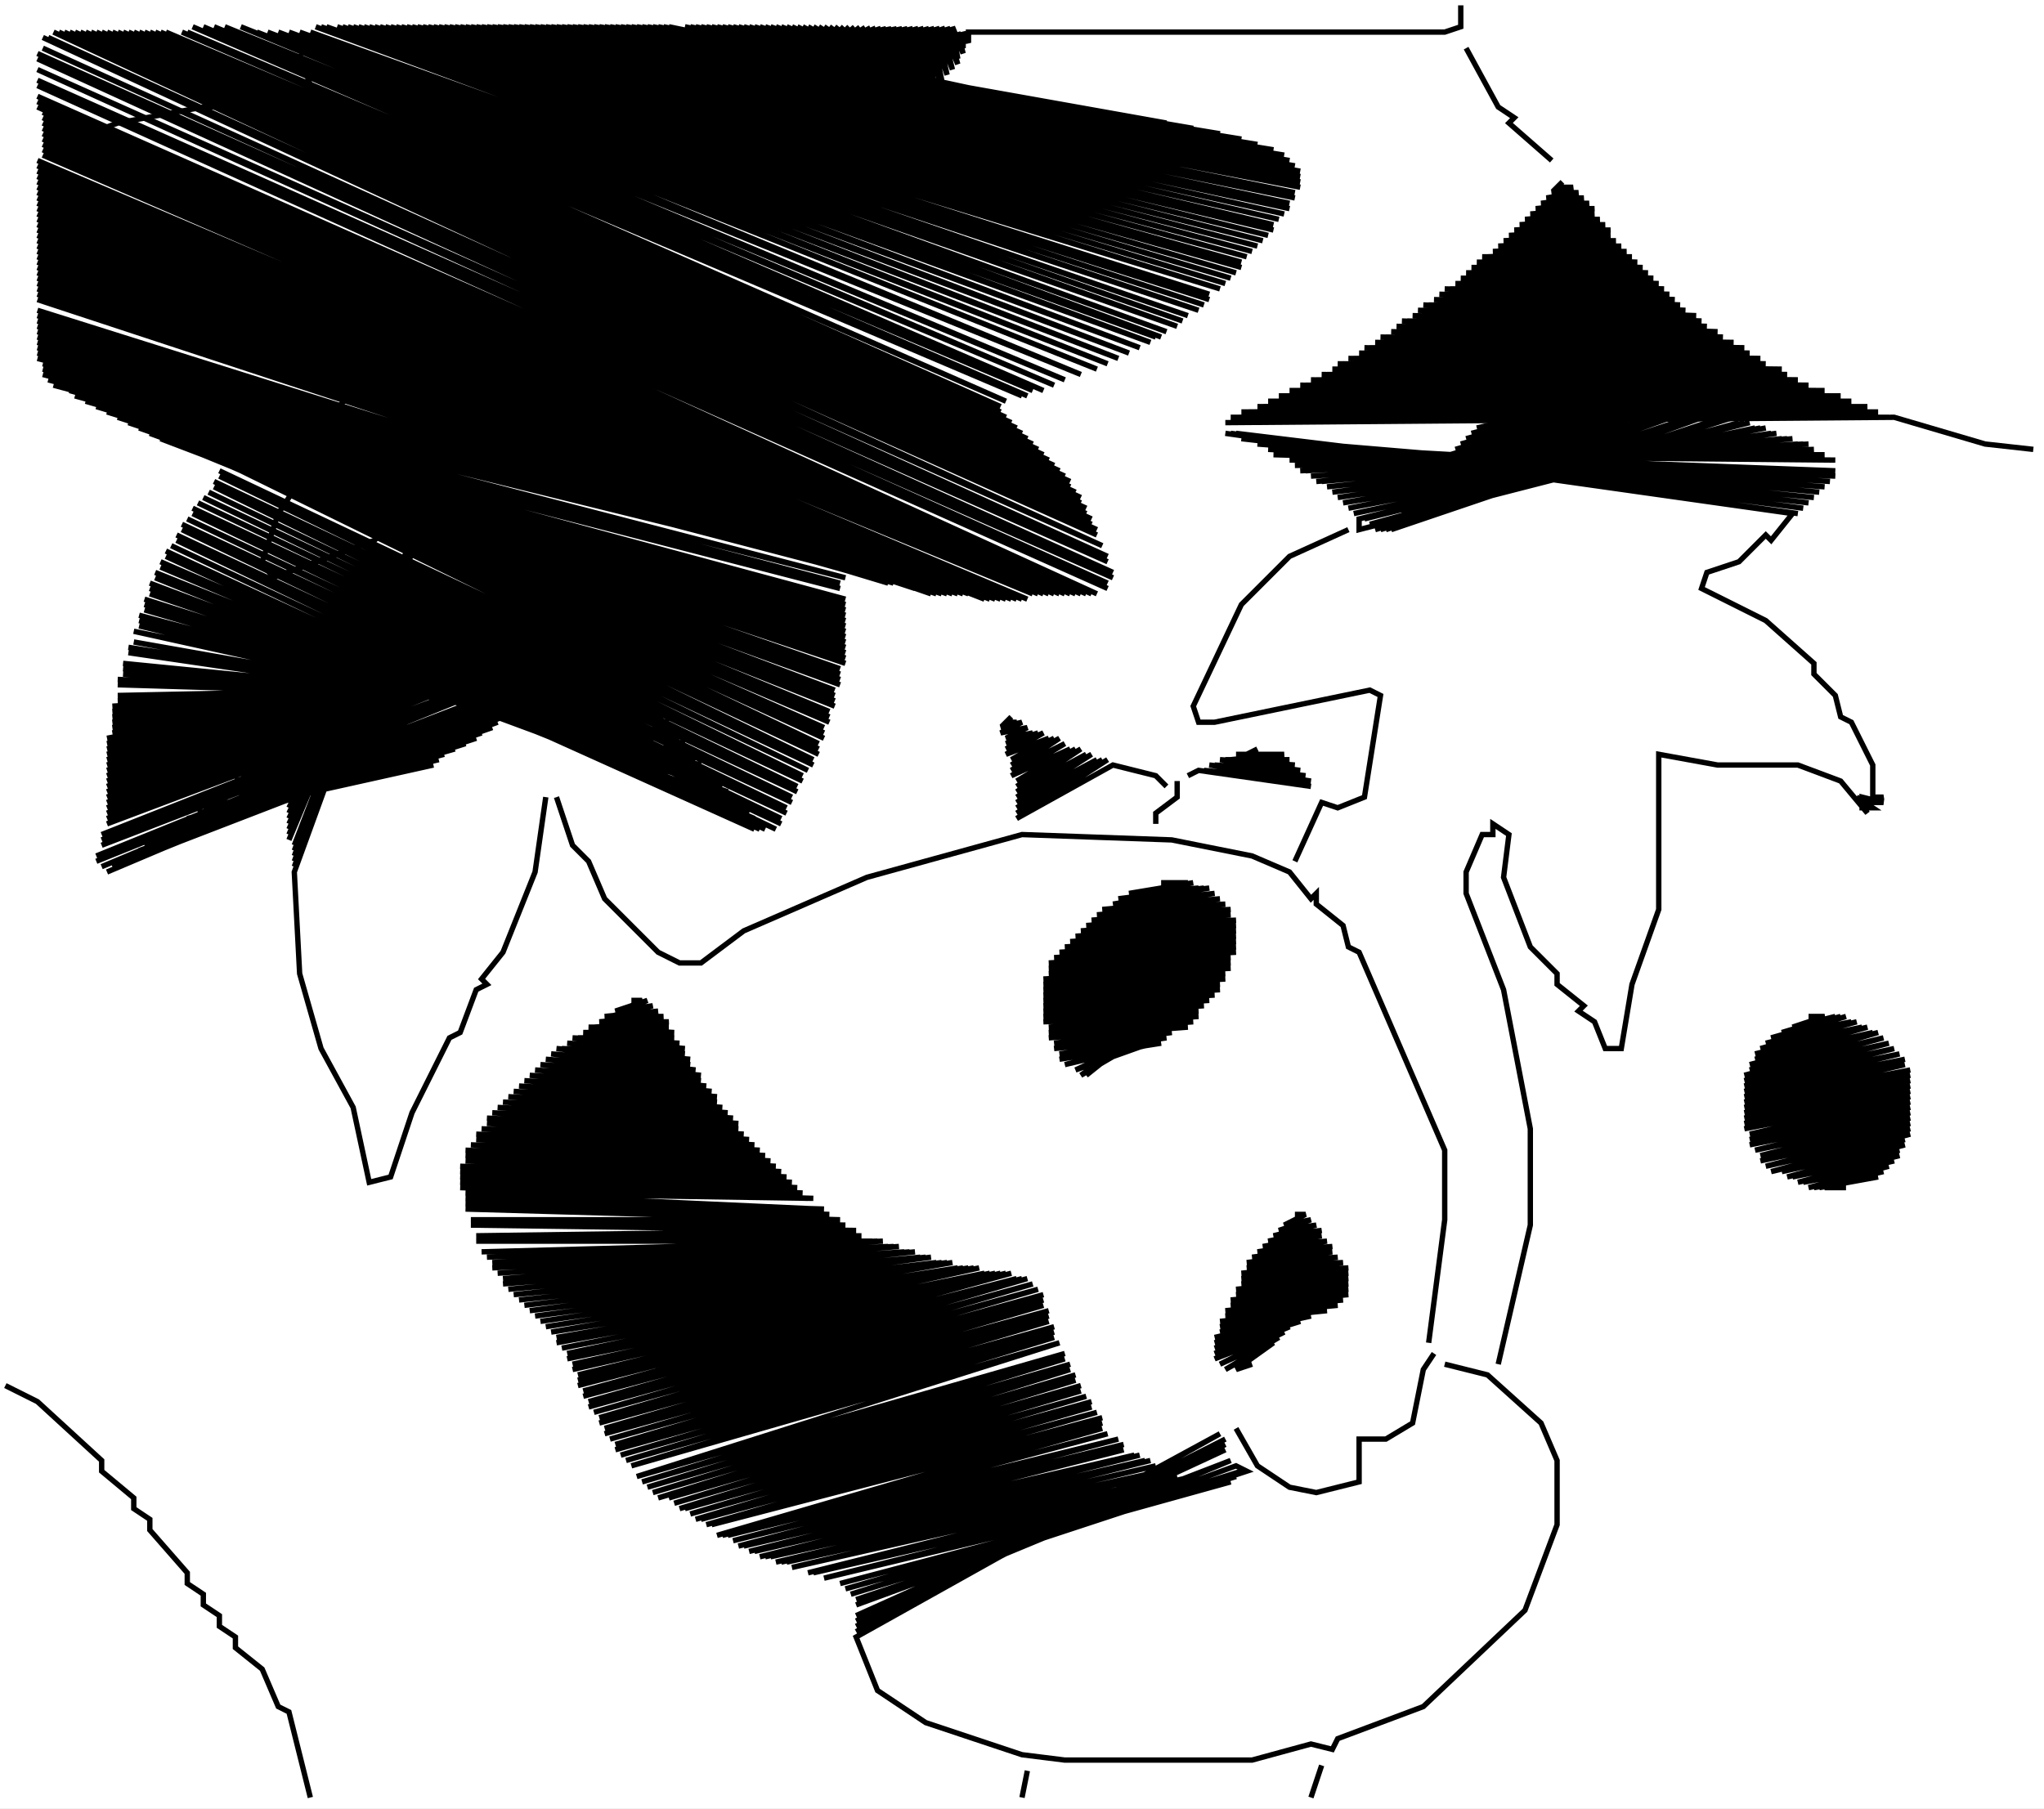
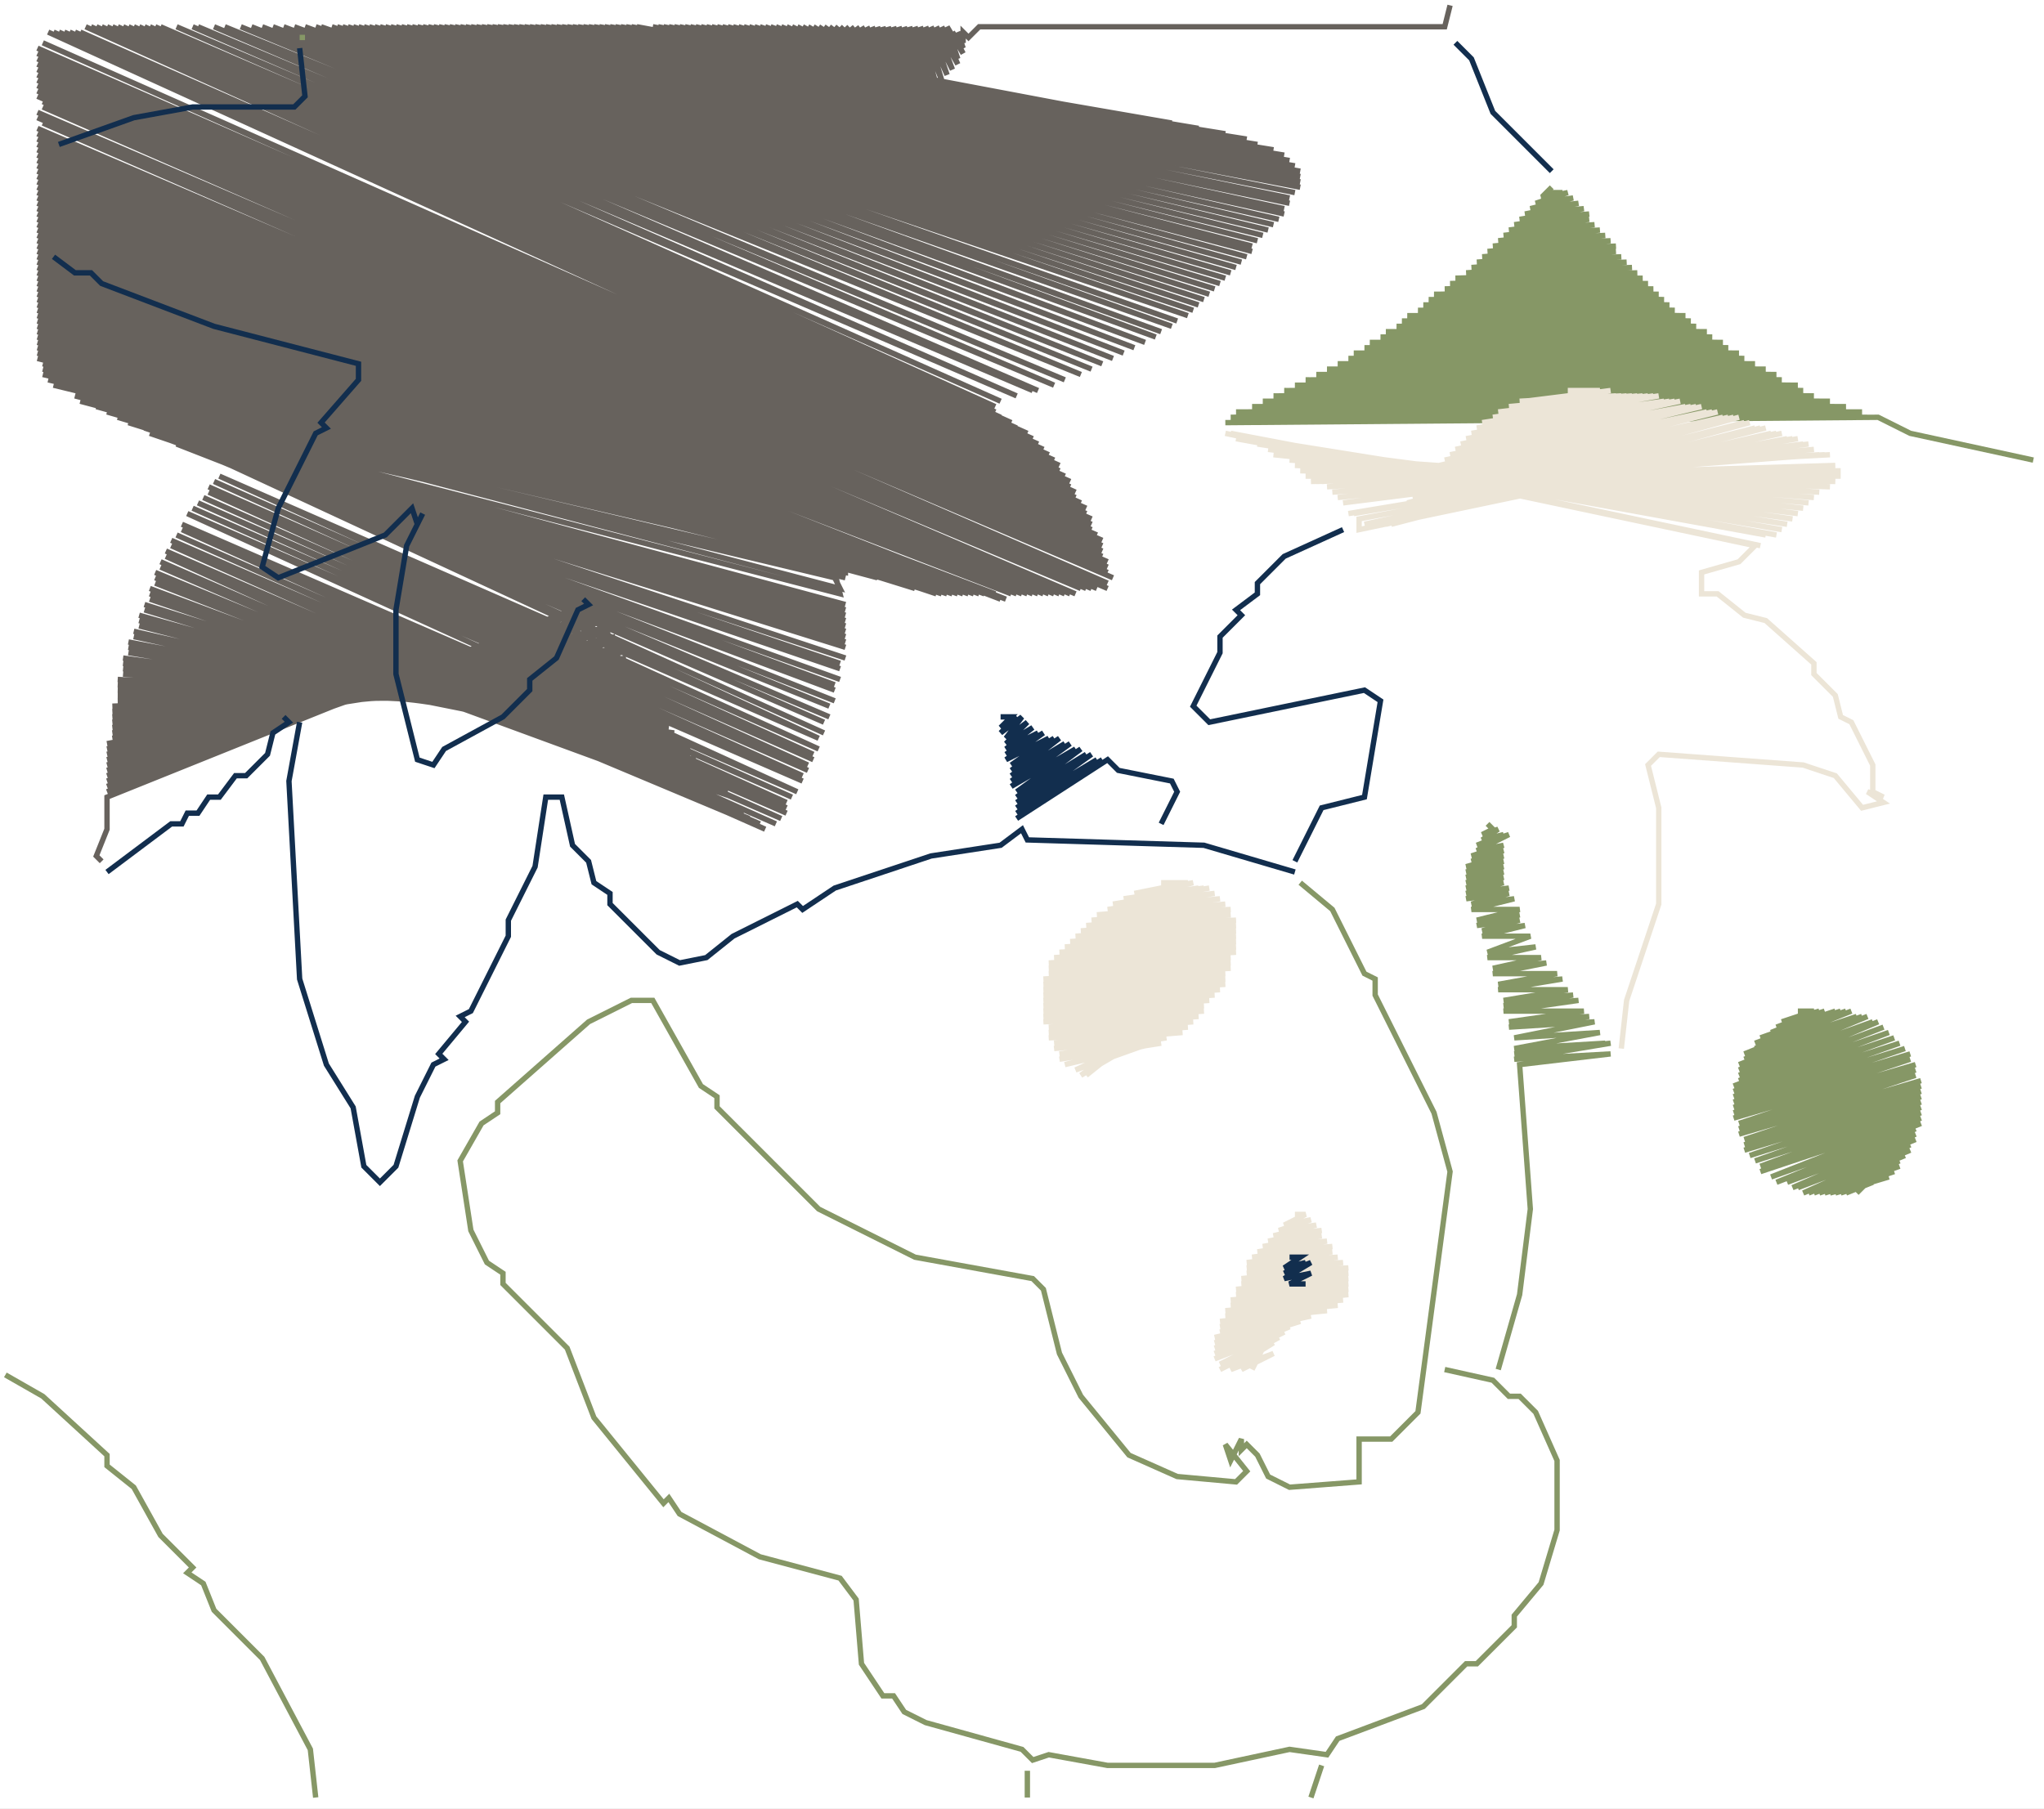
<svg xmlns="http://www.w3.org/2000/svg" height="338" viewBox="0 0 382 338" width="382">
  <rect fill="white" height="100%" width="100%" />
-   <path d="M273,1 L273,5 L270,6 L181,6 L181,8 L180,6 L180,9 L179,6 L180,10 L178,5 L179,11 L177,5 L179,12 L176,5 L178,13 L175,5 L177,14 L174,5 L176,15 L173,5 L176,16 L172,5 L175,17 L171,5 L174,18 L170,5 L173,19 L169,5 L172,20 L168,5 L171,21 L167,5 L170,22 L166,5 L169,23 L165,5 L170,24 L164,5 L171,25 L163,5 L172,25 L162,5 L173,25 L161,5 L174,24 L160,5 L175,24 L159,5 L176,24 L158,5 L177,24 L157,5 L178,24 L156,5 L179,23 L155,5 L180,23 L154,5 L181,23 L153,5 L182,23 L152,5 L183,23 L151,5 L184,23 L150,5 L185,23 L149,5 L186,23 L148,5 L187,23 L147,5 L188,22 L146,5 L189,22 L145,5 L190,22 L144,5 L191,22 L143,5 L192,22 L142,5 L193,22 L141,5 L194,22 L140,5 L195,22 L139,5 L196,22 L138,5 L197,22 L137,5 L198,22 L136,5 L199,22 L135,5 L200,22 L134,5 L201,22 L133,5 L202,22 L132,5 L203,22 L131,5 L204,22 L130,5 L205,22 L129,5 L206,22 L128,5 L207,22 L125,5 L210,23 L124,5 L211,23 L123,5 L212,23 L122,5 L213,23 L121,5 L214,23 L120,5 L215,23 L119,5 L216,23 L118,5 L217,23 L117,5 L218,23 L116,5 L219,24 L115,5 L220,24 L114,5 L221,24 L113,5 L222,24 L112,5 L223,24 L111,5 L224,25 L110,5 L225,25 L109,5 L226,25 L108,5 L227,25 L107,5 L228,25 L106,5 L229,26 L105,5 L230,26 L104,5 L231,26 L103,5 L232,26 L102,5 L233,27 L101,5 L234,27 L100,5 L235,27 L99,5 L236,28 L98,5 L237,28 L97,5 L238,28 L96,5 L239,29 L95,5 L240,29 L94,5 L241,30 L93,5 L242,31 L92,5 L243,32 L91,5 L243,33 L90,5 L243,34 L89,5 L243,35 L88,5 L242,36 L87,5 L242,37 L86,5 L241,38 L85,5 L241,39 L84,5 L240,40 L83,5 L239,41 L82,5 L238,42 L81,5 L238,43 L80,5 L237,44 L79,5 L236,45 L78,5 L235,46 L77,5 L234,47 L76,5 L233,48 L75,5 L232,49 L74,5 L232,50 L73,5 L231,51 L72,5 L230,52 L71,5 L229,53 L70,5 L228,54 L69,5 L226,55 L68,5 L226,56 L67,5 L225,57 L66,5 L224,58 L65,5 L222,59 L64,5 L221,60 L63,5 L220,61 L61,5 L218,62 L60,5 L217,63 L59,5 L216,63 L58,6 L215,64 L56,6 L213,65 L54,6 L211,66 L52,6 L209,67 L50,6 L207,68 L48,6 L205,69 L45,5 L202,70 L42,5 L199,71 L40,5 L197,72 L38,5 L195,73 L36,5 L193,73 L35,6 L192,74 L34,6 L191,74 L31,6 L188,75 L30,6 L187,76 L29,6 L187,77 L28,6 L188,78 L27,6 L189,79 L26,6 L190,80 L25,6 L191,81 L24,6 L192,82 L23,6 L193,83 L22,6 L194,84 L21,6 L195,85 L20,6 L196,86 L19,6 L197,87 L18,6 L198,88 L17,6 L199,89 L16,6 L200,90 L15,6 L200,91 L14,6 L201,92 L13,6 L202,93 L12,6 L202,94 L11,6 L203,95 L10,6 L203,96 L9,7 L204,97 L8,7 L204,98 L8,9 L205,99 L7,10 L205,100 L7,11 L206,102 L7,13 L207,104 L7,15 L207,105 L7,16 L208,107 L7,18 L208,108 L7,19 L207,109 L7,20 L207,110 L8,21 L205,111 L8,22 L204,111 L8,23 L203,111 L8,24 L202,111 L8,25 L201,111 L8,26 L200,111 L8,27 L199,111 L8,28 L198,111 L8,29 L197,111 L7,30 L196,111 L7,31 L195,111 L7,32 L194,111 L7,33 L193,111 L7,34 L192,112 L7,35 L191,112 L7,36 L190,112 L7,37 L189,112 L7,38 L188,112 L7,39 L187,112 L7,40 L186,112 L7,41 L185,112 L7,42 L184,112 L7,43 L183,111 L7,44 L182,111 L7,45 L181,111 L7,46 L180,111 L7,47 L179,111 L7,48 L178,111 L7,49 L177,111 L7,50 L176,111 L7,51 L175,111 L7,52 L174,111 L7,53 L173,110 L7,54 L172,110 L7,55 L171,110 L7,56 L169,109 L7,58 L168,109 L7,59 L167,109 L7,60 L166,109 L7,61 L165,108 L7,62 L164,108 L7,63 L163,108 L7,64 L162,107 L7,65 L161,107 L7,66 L160,107 L7,67 L159,106 L8,68 L158,106 L8,69 L158,108 L8,70 L157,109 L9,71 L157,110 L10,72 L158,112 L13,73 L158,113 L14,74 L158,114 L15,74 L158,115 L16,75 L158,116 L17,75 L158,117 L18,76 L158,118 L19,76 L158,119 L20,77 L158,120 L21,77 L158,121 L22,78 L158,122 L23,78 L158,123 L24,79 L158,124 L25,79 L157,125 L26,80 L157,126 L27,80 L157,127 L28,81 L157,128 L29,81 L156,129 L30,82 L156,130 L31,82 L156,131 L32,82 L156,132 L33,83 L155,133 L34,83 L155,134 L35,83 L155,135 L36,84 L154,136 L37,84 L154,137 L38,84 L154,138 L39,85 L153,139 L40,85 L153,140 L41,86 L153,141 L41,88 L152,142 L41,89 L152,143 L40,90 L151,144 L40,91 L150,145 L39,92 L150,146 L38,93 L149,147 L37,94 L149,148 L36,95 L148,149 L36,96 L148,150 L35,97 L147,151 L34,98 L147,152 L34,99 L146,153 L33,100 L146,154 L33,101 L145,155 L32,102 L143,155 L31,103 L142,155 L31,104 L141,155 L30,105 L141,153 L30,106 L140,152 L29,107 L139,151 L138,152 L29,108 L137,150 L28,109 L136,150 L28,110 L136,148 L28,111 L135,147 L27,112 L134,146 L27,113 L133,145 L27,114 L132,144 L26,115 L131,143 L26,116 L130,142 L26,117 L129,141 L25,118 L128,139 L25,120 L127,138 L24,121 L126,137 L24,122 L125,135 L23,124 L124,134 L23,125 L123,133 L23,126 L122,132 L22,127 L122,131 L22,128 L121,130 L22,130 L119,128 L22,131 L119,127 L21,132 L118,126 L21,133 L117,125 L21,134 L117,124 L21,135 L116,123 L21,136 L116,122 L21,137 L115,121 L20,138 L115,120 L20,139 L114,119 L20,140 L114,118 L20,141 L113,117 L20,142 L113,116 L20,143 L113,115 L20,144 L113,114 L20,145 L112,113 L20,146 L110,113 L20,147 L109,113 L20,148 L108,114 L20,149 L108,116 L20,150 L107,117 L20,151 L107,118 L20,152 L107,119 L20,153 L106,120 L20,154 L105,122 L19,156 L104,123 L19,157 L103,124 L19,158 L102,126 L18,160 L101,127 L18,161 L100,128 L19,162 L99,129 L20,163 L98,130 L21,162 L97,131 L22,162 L96,132 L23,161 L95,133 L24,161 L94,134 L25,160 L93,135 L26,159 L92,136 L27,158 L90,137 L28,158 L89,138 L29,157 L88,138 L30,157 L87,139 L31,156 L86,139 L32,155 L85,140 L33,155 L84,140 L34,154 L83,141 L35,153 L82,142 L36,153 L81,143 L37,152 L80,142 L38,151 L79,142 L39,151 L78,142 L40,149 L77,141 L41,148 L77,139 L42,147 L77,138 L43,147 L76,137 L44,146 L76,136 L45,145 L76,135 L46,144 L76,134 L47,143 L76,133 L48,142 L75,132 L49,141 L75,131 L50,140 L75,130 L51,140 L75,129 L51,138 L75,128 L52,136 L75,126 L53,135 L74,124 L56,136 L74,123 L56,137 L74,122 L56,138 L74,121 L56,139 L74,120 L56,140 L74,119 L55,141 L74,118 L55,142 L74,117 L55,143 L74,116 L55,144 L74,115 L55,145 L74,114 L55,146 L74,112 L54,148 L75,111 L54,149 L75,110 L54,150 L75,109 L54,151 L75,108 L54,152 L75,107 L54,153 L76,106 L54,154 L76,105 L54,155 L76,104 L54,156 L76,103 L54,157 L77,102 L55,158 L77,101 L55,159 L78,100 L55,160 L78,99 L55,161 L79,98 L55,162 L79,97 L55,163 L56,182 L60,196 L66,207 L69,221 L73,220 L77,208 L84,194 L86,193 L89,185 L91,184 L90,183 L94,178 L100,163 L102,149" fill="none" stroke="black" stroke-width="1" />
-   <path d="M57,8" fill="none" stroke="black" stroke-width="1" />
-   <path d="M274,9 L280,20 L283,22 L282,23 L290,30" fill="none" stroke="black" stroke-width="1" />
-   <path d="M56,10 L58,16 L56,20 L38,20 L22,23 L11,27" fill="none" stroke="black" stroke-width="1" />
-   <path d="M292,34 L291,35 L294,35 L290,36 L295,36 L289,37 L296,37 L288,38 L297,38 L287,39 L298,39 L286,40 L298,40 L285,41 L299,41 L284,42 L300,42 L283,43 L301,43 L282,44 L301,44 L281,45 L302,45 L280,46 L303,46 L279,47 L304,47 L278,48 L305,48 L277,48 L306,49 L276,49 L307,50 L275,50 L308,51 L274,51 L309,52 L273,52 L310,53 L272,53 L311,54 L271,54 L312,55 L270,54 L313,56 L269,55 L314,57 L268,56 L315,58 L267,57 L316,59 L266,57 L317,59 L265,58 L318,60 L264,59 L319,61 L263,60 L320,62 L262,60 L321,62 L261,61 L322,63 L260,62 L323,64 L259,63 L324,64 L258,63 L325,65 L257,64 L326,65 L256,65 L327,66 L255,65 L328,67 L254,66 L329,67 L253,67 L330,68 L252,67 L331,69 L251,68 L332,69 L250,68 L333,69 L249,69 L334,70 L248,70 L335,71 L247,70 L336,71 L246,71 L337,72 L245,71 L338,72 L244,72 L339,73 L243,72 L340,73 L242,73 L341,73 L241,73 L342,74 L240,74 L343,74 L239,74 L344,74 L238,75 L345,75 L237,75 L346,75 L236,76 L347,76 L235,76 L348,76 L234,77 L349,76 L233,77 L350,77 L232,77 L351,77 L231,78 L352,78 L230,78 L353,78 L229,79 L354,78 L371,83 L380,84" fill="none" stroke="black" stroke-width="1" />
-   <path d="M10,49 L13,49 L14,51 L17,51 L21,54 L43,62 L66,67 L66,73 L59,81 L55,89 L56,90 L52,96 L49,105 L51,108 L70,101 L76,95 L78,95" fill="none" stroke="black" stroke-width="1" />
-   <path d="M289,74 L294,74 L284,76 L296,74 L282,77 L298,74 L280,78 L300,74 L278,79 L302,74 L276,80 L303,74 L275,81 L304,74 L274,82 L305,74 L273,83 L306,74 L272,84 L307,74 L271,85 L308,74 L270,86 L309,75 L269,87 L310,75 L268,88 L311,75 L267,89 L312,75 L266,90 L313,75 L265,91 L314,75 L265,92 L315,76 L264,93 L316,76 L264,94 L317,76 L263,95 L318,76 L262,96 L319,77 L262,97 L320,77 L261,98 L321,77 L260,99 L322,78 L259,99 L323,78 L258,99 L324,78 L257,99 L325,79 L256,98 L326,79 L255,97 L327,79 L254,97 L254,99 L328,80 L253,96 L329,80 L252,95 L330,80 L251,94 L331,81 L250,93 L332,81 L249,92 L333,82 L248,91 L334,82 L247,90 L335,82 L246,90 L336,83 L245,89 L337,83 L244,88 L338,83 L243,88 L339,84 L242,87 L340,85 L241,86 L341,85 L239,85 L343,86 L238,85 L343,88 L237,84 L343,89 L236,83 L342,90 L235,83 L341,91 L234,82 L340,92 L233,82 L339,93 L232,82 L338,94 L231,81 L337,95 L230,81 L336,96 L229,81 L335,96 L331,101 L330,100 L325,105 L319,107 L318,110 L330,116 L339,124 L339,126 L343,130 L344,134 L346,135 L350,143 L350,149 L352,149 L349,150 L352,150 L348,149 L348,151 L350,151 L347,149 L349,152 L344,146 L336,143 L321,143 L310,141 L310,170 L305,184 L303,196 L300,196 L298,191 L295,189 L296,188 L291,184 L291,182 L286,177 L281,164 L282,156 L279,154 L279,156 L277,156 L274,163 L274,167 L281,185 L286,211 L286,229 L280,255" fill="none" stroke="black" stroke-width="1" />
-   <path d="M76,99" fill="none" stroke="black" stroke-width="1" />
-   <path d="M252,99 L241,104 L232,113 L223,132 L224,135 L227,135 L256,129 L258,130 L255,149 L250,151 L247,150 L242,161" fill="none" stroke="black" stroke-width="1" />
-   <path d="M189,134 L188,135 L190,135 L187,136 L191,135 L187,137 L192,136 L188,138 L193,137 L188,139 L194,137 L188,140 L195,137 L188,141 L196,138 L189,142 L197,138 L189,143 L198,138 L189,144 L199,139 L189,145 L200,140 L190,146 L201,140 L190,147 L202,140 L190,148 L203,141 L190,149 L204,141 L190,150 L205,142 L190,151 L206,142 L190,152 L207,142 L190,153 L208,143 L216,145 L218,147" fill="none" stroke="black" stroke-width="1" />
-   <path d="M235,140 L233,141 L238,141 L232,141 L239,141 L231,141 L240,141 L230,142 L241,142 L229,142 L242,143 L228,142 L243,144 L227,143 L244,145 L226,143 L245,146 L225,144 L245,147 L224,144 L222,145" fill="none" stroke="black" stroke-width="1" />
-   <path d="M220,146 L220,149 L216,152 L216,154" fill="none" stroke="black" stroke-width="1" />
-   <path d="M104,149 L107,158 L110,161 L113,168 L123,178 L127,180 L131,180 L139,174 L162,164 L191,156 L219,157 L234,160 L241,163 L245,168 L246,167 L246,169 L251,173 L252,177 L254,178 L270,215 L270,228 L267,251" fill="none" stroke="black" stroke-width="1" />
-   <path d="M217,165 L222,165 L212,167 L223,165 L211,167 L224,166 L210,168 L225,166 L209,168 L226,166 L208,169 L227,167 L207,170 L228,168 L206,170 L229,169 L205,171 L230,170 L204,172 L230,171 L203,173 L231,172 L202,174 L231,173 L201,175 L231,174 L200,176 L231,175 L199,177 L231,176 L198,178 L231,177 L197,179 L231,178 L196,180 L230,179 L196,181 L230,180 L196,182 L230,181 L195,183 L229,182 L195,184 L229,183 L195,185 L228,184 L195,186 L228,185 L195,187 L227,186 L195,188 L226,187 L195,189 L225,188 L195,190 L224,189 L195,191 L224,190 L196,192 L223,191 L196,193 L222,192 L196,194 L220,192 L197,195 L219,193 L197,196 L218,194 L198,197 L217,195 L198,198 L216,195 L199,199 L215,195 L201,200 L214,194 L202,201 L213,193 L203,201 L212,193 L203,199 L211,192 L204,198 L210,191 L204,197 L209,190 L204,196 L208,190 L204,195 L207,191 L204,194 L205,192" fill="none" stroke="black" stroke-width="1" />
-   <path d="M118,187 L120,187 L116,189 L121,187 L115,189 L122,188 L114,190 L123,189 L113,190 L124,190 L112,191 L125,191 L111,192 L125,192 L110,192 L126,193 L109,193 L126,194 L108,194 L127,195 L107,194 L128,196 L106,195 L128,197 L105,196 L129,198 L104,196 L129,199 L103,197 L130,200 L102,198 L131,201 L101,199 L131,202 L100,200 L132,203 L99,201 L133,204 L98,202 L134,205 L97,203 L134,206 L96,204 L135,207 L95,205 L136,208 L94,206 L137,209 L93,207 L138,210 L92,208 L138,211 L91,209 L139,212 L91,210 L140,213 L90,211 L141,214 L89,212 L142,215 L89,213 L143,216 L88,214 L144,217 L87,215 L145,218 L87,216 L146,219 L87,217 L147,220 L86,218 L148,221 L86,219 L149,222 L86,220 L150,223 L86,221 L151,224 L86,222 L152,224 L87,223 L153,226 L87,224 L154,226 L87,225 L155,227 L87,226 L157,228 L88,228 L158,229 L88,229 L160,230 L89,231 L161,231 L89,232 L163,232 L90,234 L164,232 L91,235 L165,232 L92,236 L166,233 L92,237 L167,233 L93,238 L168,233 L94,239 L169,234 L94,240 L170,234 L95,241 L171,234 L96,242 L172,235 L97,243 L173,235 L98,244 L174,235 L99,245 L175,236 L100,246 L176,236 L101,247 L177,236 L102,248 L178,236 L103,249 L179,237 L104,250 L180,237 L104,251 L181,237 L105,252 L182,237 L106,253 L183,237 L106,254 L184,238 L107,255 L185,238 L107,256 L186,238 L108,257 L187,238 L108,258 L188,238 L108,259 L189,238 L109,260 L190,239 L109,261 L191,239 L110,262 L192,239 L110,263 L193,240 L111,264 L194,241 L112,265 L195,242 L112,266 L195,243 L113,267 L195,244 L113,268 L196,245 L114,269 L196,246 L115,270 L196,247 L115,271 L197,248 L116,272 L197,249 L117,273 L197,250 L118,274 L198,251 L119,276 L199,253 L120,277 L199,254 L121,278 L200,255 L122,279 L200,256 L123,280 L201,257 L125,280 L201,258 L126,281 L202,259 L127,282 L202,260 L128,282 L203,261 L129,283 L204,262 L130,284 L204,263 L131,284 L205,264 L132,285 L206,265 L133,285 L206,266 L134,287 L206,267 L135,287 L207,268 L136,287 L209,269 L137,288 L210,270 L138,289 L210,271 L139,289 L212,272 L140,290 L213,272 L141,290 L214,273 L142,291 L215,273 L143,291 L216,274 L144,291 L217,275 L145,292 L218,275 L146,292 L219,275 L147,292 L220,276 L148,293 L223,276 L151,294 L224,276 L152,294 L226,277 L154,295 L229,277 L157,296 L230,277 L158,297 L231,276 L159,298 L232,275 L160,299 L233,275 L231,274 L160,300 L230,273 L160,302 L229,271 L160,303 L229,270 L160,304 L229,269 L160,305 L228,268 L160,306 L164,316 L173,322 L191,328 L199,329 L234,329 L245,326 L249,327 L250,325 L266,319 L285,301 L291,285 L291,273 L288,266 L278,257 L270,255" fill="none" stroke="black" stroke-width="1" />
-   <path d="M338,190 L341,190 L335,192 L343,190 L333,193 L344,190 L332,194 L345,190 L331,194 L346,191 L330,195 L347,191 L329,196 L348,192 L328,197 L349,192 L328,198 L350,193 L327,199 L351,193 L327,200 L352,194 L326,201 L353,195 L326,202 L354,196 L326,203 L355,197 L326,204 L356,198 L326,205 L356,199 L326,206 L357,200 L326,207 L357,201 L326,208 L357,202 L326,209 L357,203 L326,210 L357,204 L326,211 L357,205 L327,212 L357,206 L327,213 L357,207 L327,214 L357,208 L328,215 L357,209 L329,216 L357,210 L329,217 L357,211 L330,218 L357,212 L331,219 L356,213 L333,219 L356,214 L334,220 L355,215 L335,220 L355,216 L336,221 L354,217 L337,221 L353,218 L338,222 L352,219 L339,222 L351,220 L340,222 L349,220 L341,222 L345,222" fill="none" stroke="black" stroke-width="1" />
-   <path d="M242,227 L244,227 L240,229 L245,228 L239,230 L246,229 L238,231 L247,230 L237,232 L247,231 L236,233 L248,232 L235,234 L249,233 L234,235 L249,234 L233,236 L250,235 L233,237 L251,236 L232,238 L252,237 L232,239 L252,238 L232,240 L252,239 L231,241 L252,240 L231,242 L252,241 L230,243 L252,242 L230,244 L251,243 L229,245 L250,244 L229,246 L248,245 L228,247 L247,245 L228,248 L246,245 L228,249 L245,246 L227,250 L244,246 L227,251 L243,247 L227,252 L242,247 L227,253 L241,248 L227,254 L240,249 L228,255 L239,250 L229,256 L238,251 L231,256 L234,255" fill="none" stroke="black" stroke-width="1" />
-   <path d="M241,235 L243,235 L240,237 L244,236 L240,238 L245,236 L240,239 L245,238 L241,240 L244,240" fill="none" stroke="black" stroke-width="1" />
-   <path d="M268,253 L266,256 L264,266 L259,269 L254,269 L254,277 L246,279 L241,278 L235,274 L231,267" fill="none" stroke="black" stroke-width="1" />
-   <path d="M1,259 L7,262 L19,273 L19,275 L25,280 L25,282 L28,284 L28,286 L35,294 L35,296 L38,298 L38,300 L41,302 L41,304 L44,306 L44,308 L49,312 L52,319 L54,320 L58,336" fill="none" stroke="black" stroke-width="1" />
-   <path d="M247,330 L245,336" fill="none" stroke="black" stroke-width="1" />
-   <path d="M192,331 L191,336" fill="none" stroke="black" stroke-width="1" />
+   <path d="M271,1 L270,5 L183,5 L181,7 L180,6 L180,8 L179,6 L180,9 L178,6 L180,10 L177,5 L179,11 L176,5 L179,12 L175,5 L178,13 L174,5 L177,14 L173,5 L176,15 L172,5 L175,16 L171,5 L174,17 L170,5 L173,18 L169,5 L173,19 L168,5 L172,20 L167,5 L171,21 L166,5 L170,22 L165,5 L169,23 L164,5 L170,24 L163,5 L171,25 L162,5 L172,25 L161,5 L173,24 L160,5 L174,24 L159,5 L175,24 L158,5 L176,24 L157,5 L177,24 L156,5 L178,23 L155,5 L179,23 L154,5 L180,23 L153,5 L181,23 L152,5 L182,23 L151,5 L183,23 L150,5 L184,23 L149,5 L185,23 L148,5 L186,23 L147,5 L187,23 L146,5 L188,22 L145,5 L189,22 L144,5 L190,22 L143,5 L191,22 L142,5 L192,22 L141,5 L193,22 L140,5 L194,22 L139,5 L195,22 L138,5 L196,22 L137,5 L197,22 L136,5 L198,22 L135,5 L199,22 L134,5 L200,22 L133,5 L201,22 L132,5 L202,22 L131,5 L203,22 L130,5 L204,22 L129,5 L205,22 L128,5 L206,22 L127,5 L207,22 L126,5 L208,22 L125,5 L209,22 L124,5 L210,22 L123,5 L211,22 L122,5 L212,22 L119,5 L215,23 L118,5 L216,23 L117,5 L217,23 L116,5 L218,23 L115,5 L219,23 L114,5 L220,24 L113,5 L221,24 L112,5 L222,24 L111,5 L223,24 L110,5 L224,24 L109,5 L225,25 L108,5 L226,25 L107,5 L227,25 L106,5 L228,25 L105,5 L229,25 L104,5 L230,26 L103,5 L231,26 L102,5 L232,26 L101,5 L233,26 L100,5 L234,27 L99,5 L235,27 L98,5 L236,28 L97,5 L237,28 L96,5 L238,28 L95,5 L239,29 L94,5 L240,29 L93,5 L241,30 L92,5 L242,31 L91,5 L243,32 L90,5 L243,33 L89,5 L243,34 L88,5 L243,35 L87,5 L242,36 L86,5 L241,37 L85,5 L241,38 L84,5 L240,39 L83,5 L240,40 L82,5 L239,41 L81,5 L238,42 L80,5 L237,43 L79,5 L236,44 L78,5 L235,45 L77,5 L234,46 L76,5 L234,47 L75,5 L233,48 L74,5 L232,49 L73,5 L231,50 L72,5 L230,51 L71,5 L229,52 L70,5 L228,53 L69,5 L227,54 L68,5 L226,55 L67,5 L225,56 L66,5 L224,57 L65,5 L223,58 L64,5 L222,59 L63,5 L220,60 L62,5 L219,61 L60,5 L217,62 L59,5 L216,63 L57,5 L214,64 L55,5 L212,65 L53,5 L210,66 L51,5 L208,67 L49,5 L206,68 L47,5 L204,69 L45,5 L202,70 L42,5 L199,71 L40,5 L197,72 L37,5 L194,73 L36,5 L193,73 L33,5 L190,74 L30,5 L187,75 L29,5 L186,76 L28,5 L186,77 L27,5 L187,78 L26,5 L188,79 L25,5 L189,79 L24,5 L190,80 L23,5 L191,81 L22,5 L192,81 L21,5 L193,82 L20,5 L194,83 L19,5 L195,84 L18,5 L196,85 L17,5 L197,86 L16,5 L198,87 L15,6 L198,88 L14,6 L199,89 L13,6 L200,90 L12,6 L200,91 L11,6 L201,92 L10,6 L201,93 L9,6 L202,94 L8,8 L203,95 L7,9 L203,96 L7,10 L204,97 L7,11 L204,98 L7,12 L204,99 L7,13 L205,100 L7,14 L206,101 L7,15 L206,102 L7,16 L206,103 L7,17 L206,104 L7,18 L207,105 L8,19 L207,106 L8,20 L207,107 L7,21 L208,108 L7,22 L207,109 L8,23 L207,110 L7,24 L205,110 L7,25 L204,110 L7,26 L203,110 L7,27 L202,110 L7,28 L201,111 L7,29 L200,111 L7,30 L199,111 L7,31 L198,111 L7,32 L197,111 L7,33 L196,111 L7,34 L195,111 L7,35 L194,111 L7,36 L193,111 L7,37 L192,111 L7,38 L191,111 L7,39 L190,111 L7,40 L189,111 L7,41 L188,112 L7,42 L187,112 L7,43 L186,111 L7,44 L185,111 L7,45 L184,111 L7,46 L183,111 L7,47 L182,111 L7,48 L181,111 L7,49 L180,111 L7,50 L179,111 L7,51 L178,111 L7,52 L177,111 L7,53 L176,111 L7,54 L175,111 L7,55 L174,110 L7,56 L173,110 L7,57 L172,110 L7,58 L171,110 L7,59 L170,109 L7,60 L169,109 L7,61 L168,109 L7,62 L167,108 L7,63 L166,108 L7,64 L165,108 L7,65 L164,108 L7,66 L163,107 L7,67 L162,107 L8,68 L161,107 L8,69 L160,106 L8,70 L159,106 L9,71 L158,105 L158,107 L10,72 L158,108 L12,72 L157,110 L156,108 L14,74 L157,111 L156,107 L15,75 L158,113 L17,75 L158,114 L18,76 L158,115 L19,76 L158,116 L20,77 L158,117 L21,77 L158,118 L22,78 L158,119 L23,78 L158,120 L24,79 L158,121 L25,79 L158,123 L27,80 L157,124 L28,81 L157,125 L29,81 L157,127 L31,82 L156,128 L32,82 L156,129 L33,83 L156,131 L35,83 L155,132 L36,84 L155,134 L38,84 L154,135 L39,85 L154,137 L41,86 L153,138 L41,89 L153,140 L40,90 L152,141 L39,91 L152,142 L39,92 L151,143 L38,93 L151,144 L37,94 L150,145 L36,95 L150,146 L35,96 L149,148 L34,98 L148,149 L34,99 L147,150 L33,100 L147,151 L32,101 L147,152 L32,102 L146,153 L31,103 L145,154 L31,104 L143,155 L30,105 L142,154 L30,106 L141,154 L29,107 L140,153 L29,108 L139,152 L29,109 L138,151 L28,110 L137,151 L28,111 L137,149 L28,112 L136,148 L27,113 L135,147 L27,114 L134,146 L26,115 L133,145 L26,116 L132,144 L26,117 L131,143 L25,118 L130,142 L25,119 L129,141 L24,120 L129,140 L24,121 L128,139 L24,122 L127,138 L23,123 L126,137 L23,124 L125,136 L23,125 L125,135 L23,126 L124,134 L22,127 L123,133 L22,128 L123,132 L22,129 L122,131 L22,130 L121,130 L22,131 L120,129 L21,132 L120,128 L21,133 L119,127 L21,134 L119,126 L21,135 L118,125 L21,136 L117,124 L21,137 L117,123 L21,138 L116,122 L20,139 L116,121 L20,140 L115,120 L20,141 L115,119 L20,142 L114,118 L20,143 L114,117 L20,144 L113,116 L20,145 L113,115 L20,146 L113,114 L20,147 L112,113 L20,148 L112,112 L20,149 L20,155 L18,160 L19,161" fill="none" stroke="rgb(103, 98, 93)" stroke-width="1" />
+   <path d="M56,7 L57,7" fill="none" stroke="rgb(134, 151, 102)" stroke-width="1" />
+   <path d="M272,8 L275,11 L279,21 L290,32" fill="none" stroke="rgb(18, 46, 78)" stroke-width="1" />
+   <path d="M56,9 L57,18 L55,20 L36,20 L25,22 L11,27" fill="none" stroke="rgb(18, 46, 78)" stroke-width="1" />
+   <path d="M290,35 L289,36 L292,36 L288,37 L293,36 L287,38 L294,37 L286,39 L295,38 L285,40 L296,39 L284,41 L297,40 L283,42 L297,41 L282,43 L298,42 L281,44 L299,43 L280,45 L300,44 L279,46 L301,45 L278,47 L302,46 L277,48 L302,47 L276,49 L303,48 L275,50 L304,49 L274,51 L305,50 L273,52 L306,51 L272,52 L307,52 L271,53 L308,53 L270,54 L309,54 L269,55 L310,55 L268,55 L311,56 L267,56 L312,57 L266,57 L313,58 L265,58 L314,59 L264,59 L315,59 L263,59 L316,60 L262,60 L317,61 L261,61 L318,62 L260,62 L319,62 L259,62 L320,63 L258,63 L321,64 L257,64 L322,64 L256,64 L323,65 L255,65 L324,66 L254,66 L325,66 L253,66 L326,67 L252,67 L327,68 L251,68 L328,68 L250,68 L329,69 L249,69 L330,69 L248,69 L331,70 L247,70 L332,70 L246,70 L333,71 L245,71 L334,72 L244,71 L335,72 L243,72 L336,72 L242,72 L337,73 L241,73 L338,74 L240,73 L339,74 L239,74 L340,75 L238,74 L341,75 L237,75 L342,75 L236,75 L343,76 L235,76 L344,76 L234,76 L345,76 L233,77 L346,77 L232,77 L347,77 L231,77 L348,77 L230,78 L349,78 L229,79 L351,78 L357,81 L380,86" fill="none" stroke="rgb(134, 151, 102)" stroke-width="1" />
+   <path d="M10,48 L14,51 L17,51 L19,53 L40,61 L67,68 L67,71 L60,79 L61,80 L59,81 L52,95 L49,106 L52,108 L72,100 L77,95 L78,98 L79,96 L76,102 L74,114 L74,126 L78,142 L81,143 L83,140 L94,134 L99,129 L99,127 L104,123 L108,114 L110,113 L109,112" fill="none" stroke="rgb(18, 46, 78)" stroke-width="1" />
+   <path d="M293,73 L299,73 L287,75 L301,73 L285,75 L302,74 L284,75 L303,74 L283,76 L304,74 L282,76 L305,74 L281,77 L306,74 L280,77 L307,74 L279,78 L308,74 L278,79 L309,74 L277,79 L310,74 L276,80 L311,75 L275,81 L312,75 L274,82 L313,75 L273,83 L314,75 L272,84 L315,76 L271,85 L316,76 L270,86 L317,76 L269,87 L318,76 L268,88 L319,77 L267,89 L320,77 L266,90 L321,77 L265,91 L322,78 L264,92 L323,78 L264,93 L324,78 L263,94 L325,78 L263,95 L326,79 L262,96 L327,79 L261,97 L328,80 L260,98 L329,80 L259,98 L330,80 L258,98 L331,81 L257,98 L332,81 L256,98 L333,81 L255,98 L334,82 L254,97 L254,99 L335,82 L253,96 L336,82 L252,96 L337,83 L251,94 L338,83 L250,93 L339,84 L249,92 L340,85 L248,91 L341,85 L247,90 L342,85 L246,90 L343,87 L245,90 L344,88 L244,89 L344,89 L243,88 L343,90 L242,87 L342,91 L241,86 L340,92 L240,85 L339,93 L239,85 L338,94 L238,85 L337,95 L237,84 L336,96 L236,83 L335,97 L235,83 L334,98 L234,82 L333,99 L233,82 L332,100 L231,82 L330,100 L230,81 L329,102 L229,81 L328,102 L325,105 L318,107 L318,111 L321,111 L326,115 L330,116 L339,124 L339,126 L343,130 L344,134 L346,135 L350,143 L350,148 L352,149 L349,148 L352,150 L348,151 L343,145 L337,143 L310,141 L308,143 L310,151 L310,169 L304,187 L303,196" fill="none" stroke="rgb(236, 229, 215)" stroke-width="1" />
+   <path d="M251,99 L240,104 L235,109 L235,111 L231,114 L232,115 L228,119 L228,122 L223,132 L226,135 L255,129 L258,131 L255,149 L247,151 L242,161" fill="none" stroke="rgb(18, 46, 78)" stroke-width="1" />
+   <path d="M53,134 L54,135 L51,137 L50,141 L46,145 L44,145 L41,149 L39,149 L37,152 L35,152 L34,154 L32,154 L20,163" fill="none" stroke="rgb(18, 46, 78)" stroke-width="1" />
+   <path d="M187,134 L189,134 L187,136 L190,134 L187,137 L191,134 L188,138 L192,135 L188,139 L193,136 L188,140 L194,137 L188,141 L195,137 L188,142 L196,138 L189,143 L197,138 L189,144 L198,138 L189,145 L199,139 L189,146 L200,139 L189,147 L201,140 L190,148 L202,140 L190,149 L203,141 L190,150 L204,141 L190,151 L205,142 L190,152 L206,142 L190,153 L207,142 L209,144 L219,146 L220,148 L217,154" fill="none" stroke="rgb(18, 46, 78)" stroke-width="1" />
+   <path d="M56,135 L54,146 L56,183 L61,199 L66,207 L68,218 L71,221 L74,218 L78,205 L81,199 L83,198 L82,197 L87,191 L86,190 L88,189 L95,175 L95,172 L100,162 L102,149 L105,149 L107,158 L110,161 L111,165 L114,167 L114,169 L123,178 L127,180 L132,179 L137,175 L149,169 L150,170 L156,166 L174,160 L187,158 L191,155 L192,157 L225,158 L242,163" fill="none" stroke="rgb(18, 46, 78)" stroke-width="1" />
+   <path d="M278,154 L279,155 L277,156 L280,155 L277,157 L281,156 L276,158 L282,156 L276,159 L281,158 L275,160 L281,159 L275,161 L281,160 L274,162 L281,161 L274,163 L281,162 L274,164 L281,163 L274,165 L281,164 L274,166 L281,165 L274,167 L282,166 L274,168 L282,167 L275,169 L283,168 L275,170 L284,170 L276,172 L284,171 L276,173 L284,172 L277,174 L285,173 L277,175 L286,175 L278,178 L287,177 L278,179 L288,179 L279,181 L289,180 L279,182 L291,182 L280,184 L292,183 L280,185 L293,185 L281,187 L294,186 L281,188 L295,187 L281,189 L296,189 L282,191 L297,190 L282,192 L298,191 L283,194 L299,193 L283,196 L300,195 L283,197 L301,195 L283,198 L301,197 L284,199 L286,226 L284,242 L280,256" fill="none" stroke="rgb(134, 151, 102)" stroke-width="1" />
+   <path d="M217,165 L222,165 L212,167 L223,165 L211,168 L224,166 L210,168 L225,166 L209,169 L226,166 L208,169 L227,167 L207,170 L228,168 L206,171 L229,169 L205,171 L230,170 L204,172 L230,171 L203,173 L231,172 L202,174 L231,173 L201,175 L231,174 L200,176 L231,175 L199,177 L231,176 L198,178 L231,177 L197,179 L231,178 L196,180 L230,179 L196,181 L230,180 L196,182 L230,181 L195,183 L229,182 L195,184 L229,183 L195,185 L229,184 L195,186 L228,185 L195,187 L227,186 L195,188 L226,187 L195,189 L225,188 L195,190 L225,189 L195,191 L224,190 L196,192 L223,191 L196,193 L222,192 L196,194 L221,193 L197,195 L219,193 L197,196 L218,194 L198,197 L217,195 L198,198 L216,195 L199,199 L215,195 L201,200 L214,194 L202,201 L213,193 L203,201 L212,193 L204,200 L211,192 L204,198 L210,191 L204,197 L209,191 L204,196 L208,190 L204,195 L207,191 L204,194 L205,192" fill="none" stroke="rgb(236, 229, 215)" stroke-width="1" />
+   <path d="M243,165 L249,170 L255,182 L257,183 L257,186 L268,208 L271,219 L265,264 L260,269 L254,269 L254,277 L241,278 L237,276 L235,272 L233,270 L232,271 L232,269 L230,273 L229,270 L233,275 L231,277 L220,276 L211,272 L202,261 L198,253 L195,241 L193,239 L171,235 L153,226 L134,207 L134,205 L131,203 L122,187 L118,187 L110,191 L93,206 L93,208 L90,210 L86,217 L88,230 L91,236 L94,238 L94,240 L106,252 L111,265 L124,281 L125,280 L127,283 L142,291 L157,295 L160,299 L161,311 L165,317 L167,317 L169,320 L173,322 L191,327 L193,329 L196,328 L207,330 L227,330 L241,327 L248,328 L250,325 L266,319 L274,311 L276,311 L283,304 L283,302 L288,296 L291,286 L291,273 L287,264 L284,261 L282,261 L279,258 L270,256" fill="none" stroke="rgb(134, 151, 102)" stroke-width="1" />
+   <path d="M336,189 L339,189 L333,191 L340,189 L332,192 L341,189 L331,193 L343,189 L329,194 L344,189 L328,195 L345,189 L328,196 L346,189 L326,197 L347,190 L326,198 L348,190 L325,199 L349,190 L325,200 L350,191 L325,201 L351,191 L325,202 L352,192 L324,203 L353,193 L324,204 L354,194 L324,205 L355,195 L324,206 L356,196 L324,207 L357,197 L324,208 L357,198 L324,209 L358,199 L325,210 L358,200 L325,211 L358,201 L325,212 L359,202 L326,213 L359,203 L326,214 L359,204 L326,215 L359,205 L327,216 L359,206 L328,217 L359,207 L329,218 L359,208 L329,219 L359,209 L331,220 L359,210 L332,221 L358,211 L334,221 L358,212 L335,222 L358,213 L336,222 L357,214 L337,223 L357,215 L338,223 L356,216 L339,223 L355,217 L340,223 L355,218 L341,223 L354,219 L342,223 L353,220 L343,223 L351,220 L344,223 L350,221 L345,223 L349,221 L347,223" fill="none" stroke="rgb(134, 151, 102)" stroke-width="1" />
+   <path d="M242,227 L244,227 L240,229 L245,228 L239,230 L246,229 L238,231 L247,230 L237,232 L247,231 L236,233 L248,232 L235,234 L249,233 L234,235 L249,234 L233,236 L250,235 L233,237 L251,236 L233,238 L252,237 L232,239 L252,238 L232,240 L252,239 L231,241 L252,240 L231,242 L252,241 L230,243 L252,242 L230,244 L251,243 L229,245 L250,244 L229,246 L248,245 L228,247 L247,245 L228,248 L246,245 L228,249 L245,246 L227,250 L244,246 L227,251 L243,247 L227,252 L242,247 L227,253 L241,248 L227,254 L240,249 L228,255 L239,250 L228,256 L238,251 L230,256 L238,253 L232,256 L235,254 L234,256" fill="none" stroke="rgb(236, 229, 215)" stroke-width="1" />
+   <path d="M241,235 L243,235 L240,237 L244,236 L240,238 L245,236 L240,239 L245,238 L241,240 L244,240" fill="none" stroke="rgb(18, 46, 78)" stroke-width="1" />
+   <path d="M1,257 L8,261 L20,272 L20,274 L25,278 L30,287 L36,293 L35,294 L38,296 L40,301 L49,310 L58,327 L59,336" fill="none" stroke="rgb(134, 151, 102)" stroke-width="1" />
+   <path d="M247,330 L245,336" fill="none" stroke="rgb(134, 151, 102)" stroke-width="1" />
+   <path d="M192,331 L192,336" fill="none" stroke="rgb(134, 151, 102)" stroke-width="1" />
</svg>
